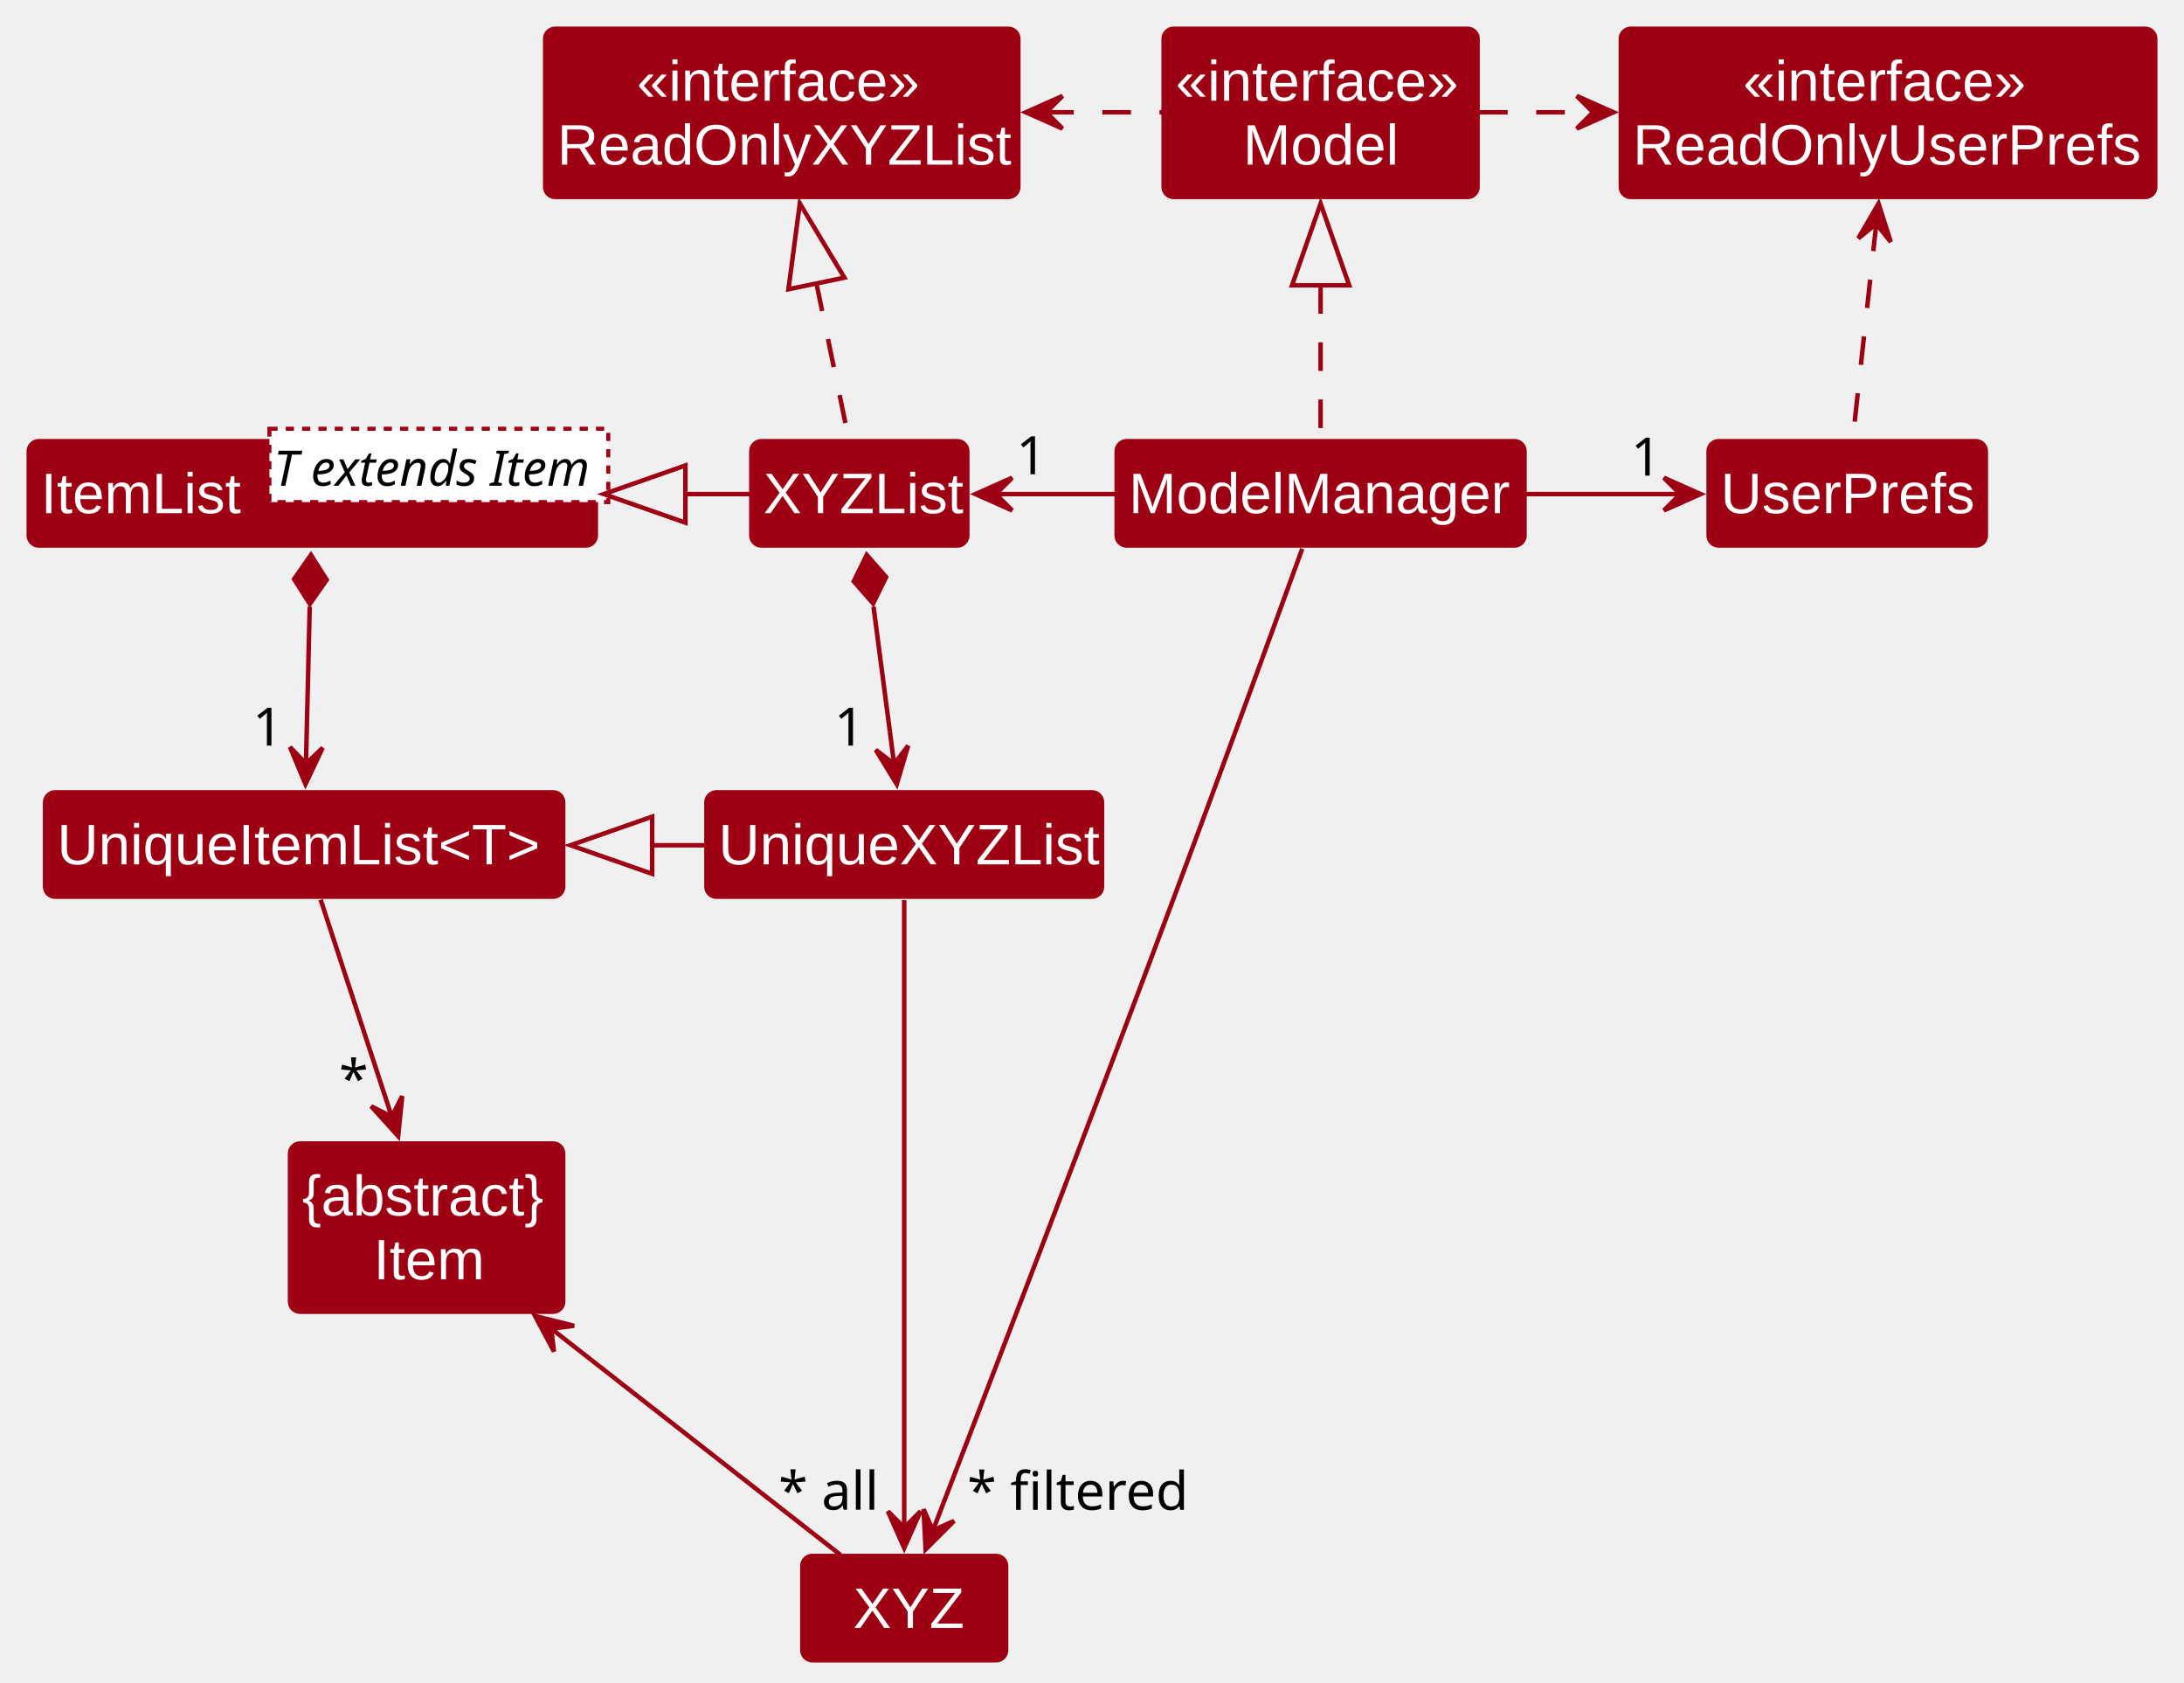
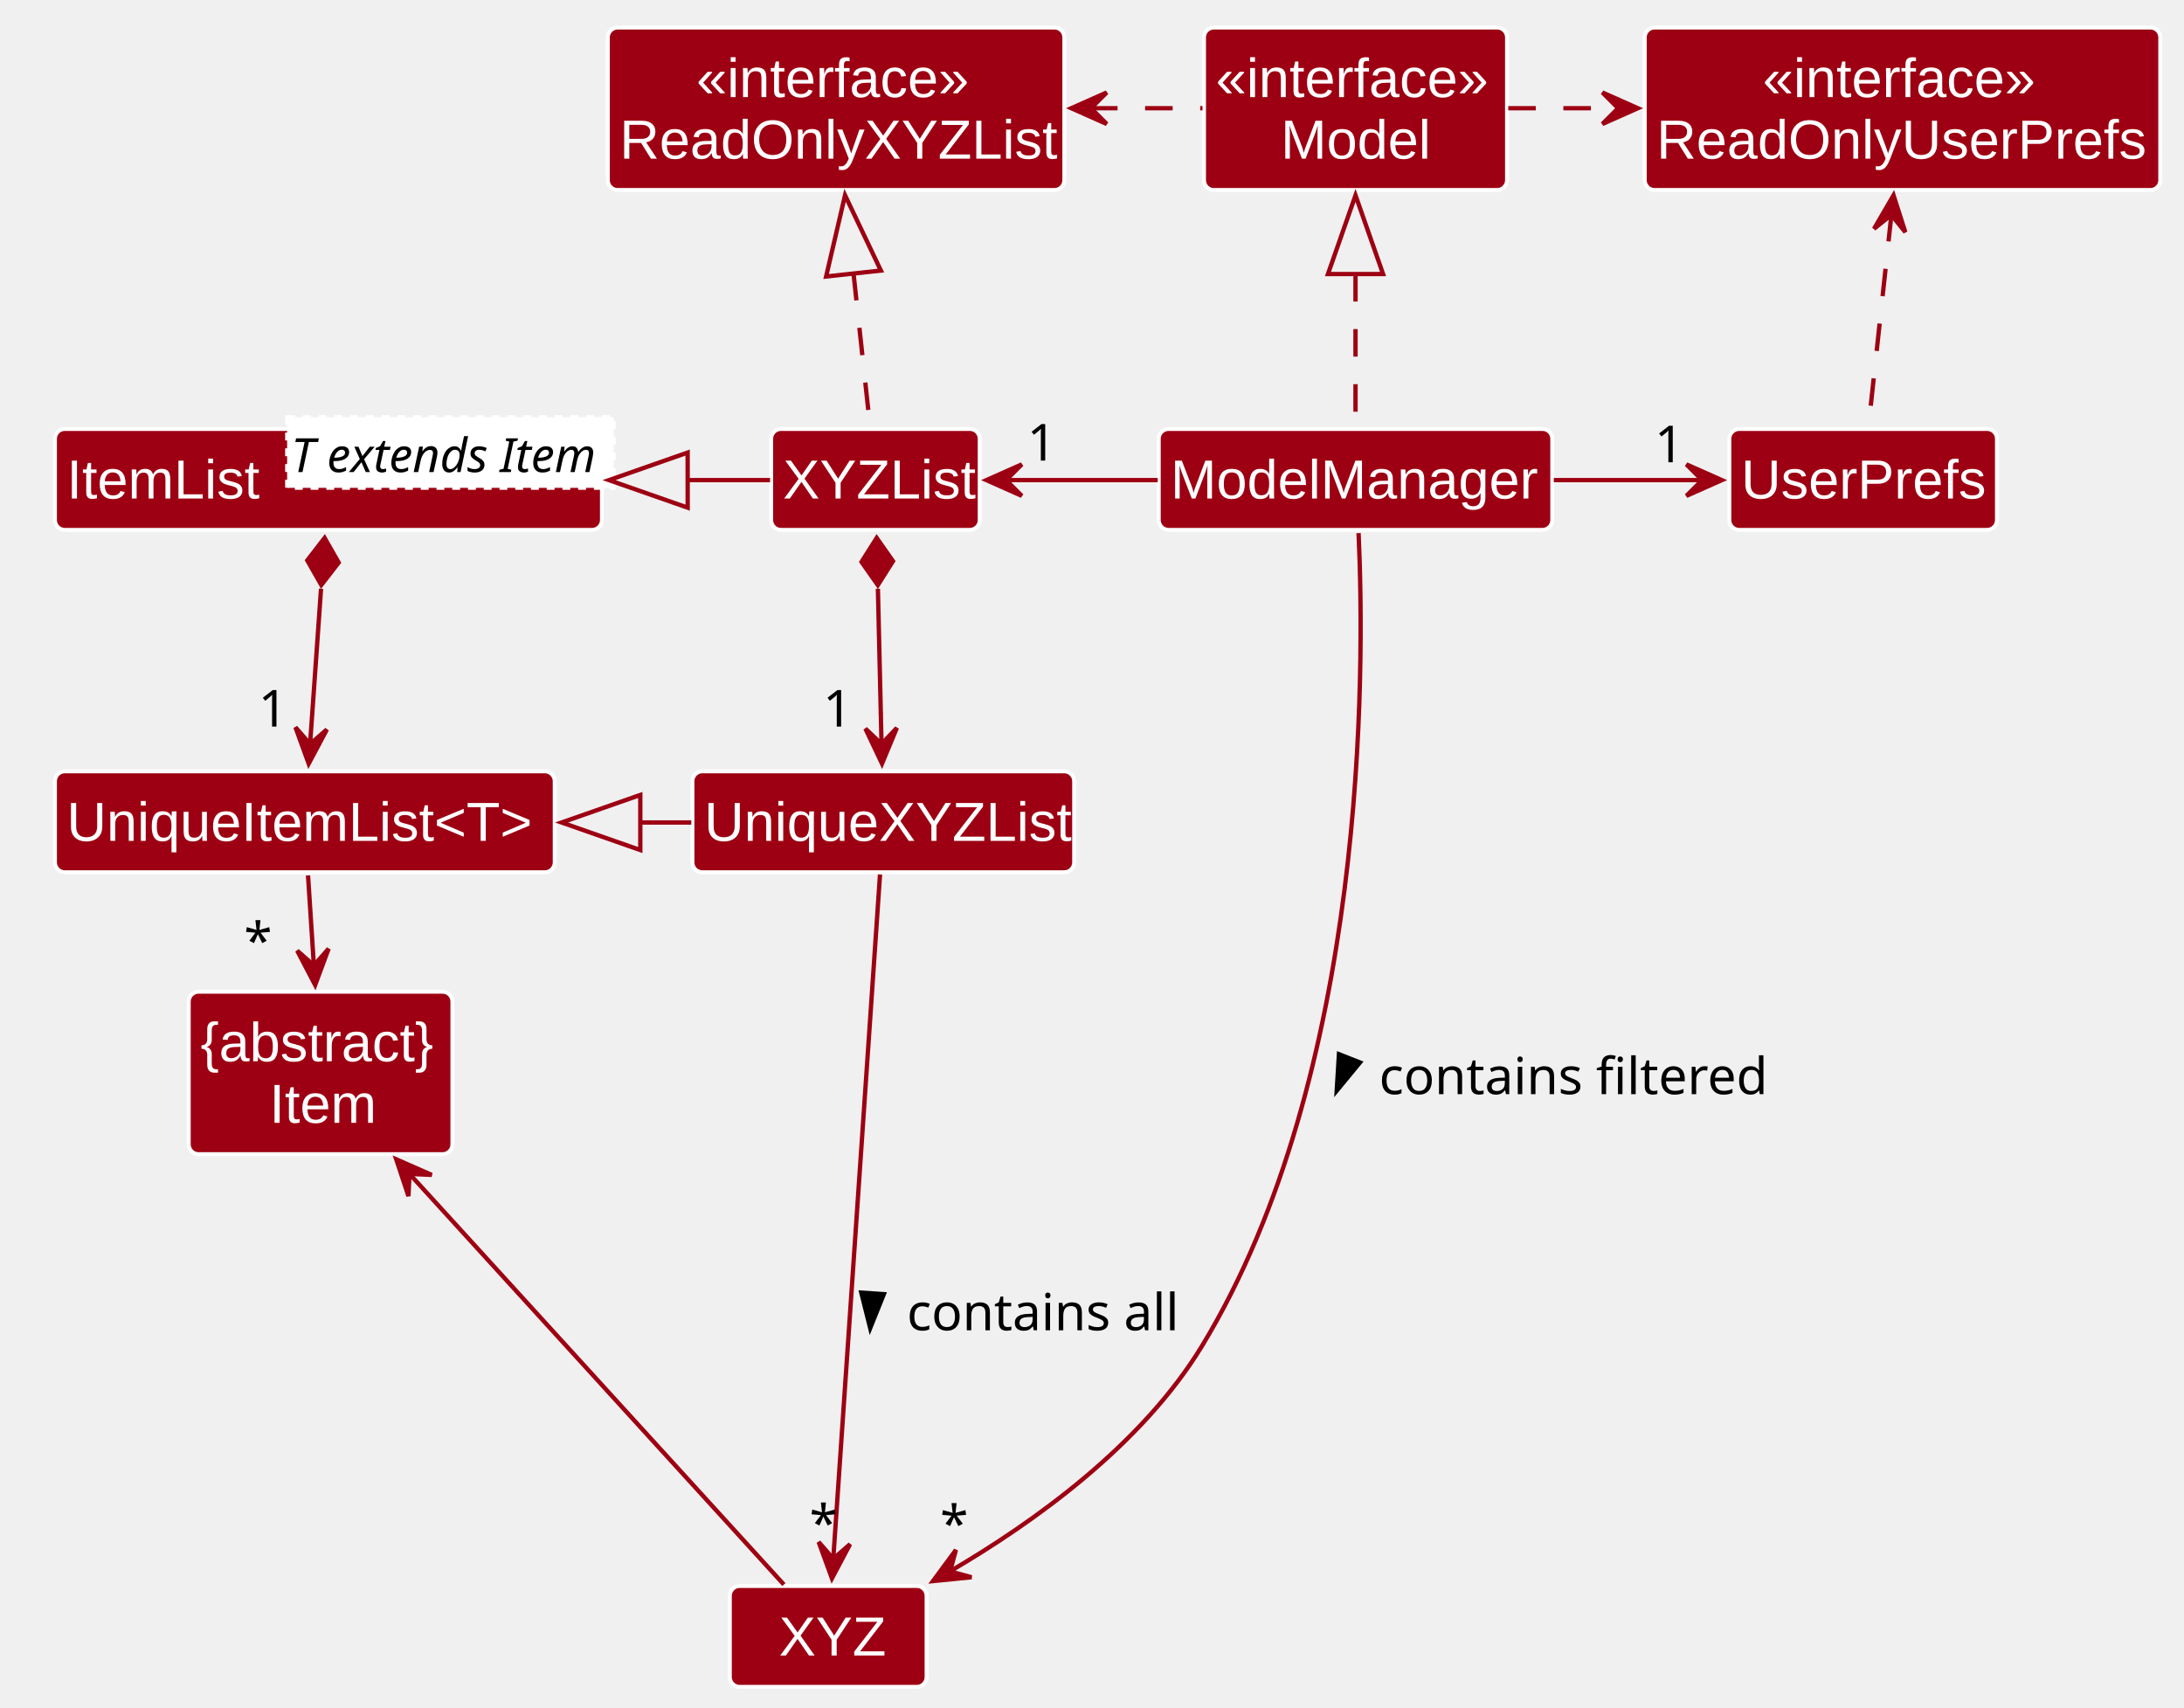
- <svg xmlns="http://www.w3.org/2000/svg" contentStyleType="text/css" height="412px" preserveAspectRatio="none" style="width:535px;height:412px;background:#FFFFFF;" version="1.1" viewBox="0 0 535 412" width="535px" zoomAndPan="magnify">
+ <svg xmlns="http://www.w3.org/2000/svg" contentStyleType="text/css" height="434px" preserveAspectRatio="none" style="width:555px;height:434px;background:#FFFFFF;" version="1.1" viewBox="0 0 555 434" width="555px" zoomAndPan="magnify">
  <defs />
  <g>
    <g id="elem_ReadOnlyXYZList">
-       <rect codeLine="9" fill="#9D0012" height="41.281" id="ReadOnlyXYZList" rx="2.5" ry="2.5" style="stroke:#9D0012;stroke-width:1.0;" width="116" x="133.5" y="7" />
-       <text fill="#FFFFFF" font-family="Arial" font-size="14" lengthAdjust="spacing" textLength="71" x="156" y="24.674">«interface»
+       <rect codeLine="9" fill="#9D0012" height="41.281" id="ReadOnlyXYZList" rx="2.5" ry="2.5" style="stroke:#FFFFFF;stroke-width:1.0;" width="116" x="154.464" y="7" />
+       <text fill="#FFFFFF" font-family="Arial" font-size="14" lengthAdjust="spacing" textLength="71" x="176.964" y="24.674">«interface»
            </text>
-       <text fill="#FFFFFF" font-family="Arial" font-size="14" lengthAdjust="spacing" textLength="110" x="136.5" y="40.315">ReadOnlyXYZList
+       <text fill="#FFFFFF" font-family="Arial" font-size="14" lengthAdjust="spacing" textLength="110" x="157.464" y="40.315">ReadOnlyXYZList
            </text>
    </g>
    <g id="elem_ReadOnlyUserPrefs">
-       <rect codeLine="10" fill="#9D0012" height="41.281" id="ReadOnlyUserPrefs" rx="2.5" ry="2.5" style="stroke:#9D0012;stroke-width:1.0;" width="131" x="397" y="7" />
-       <text fill="#FFFFFF" font-family="Arial" font-size="14" lengthAdjust="spacing" textLength="71" x="427" y="24.674">«interface»
+       <rect codeLine="10" fill="#9D0012" height="41.281" id="ReadOnlyUserPrefs" rx="2.5" ry="2.5" style="stroke:#FFFFFF;stroke-width:1.0;" width="131" x="417.964" y="7" />
+       <text fill="#FFFFFF" font-family="Arial" font-size="14" lengthAdjust="spacing" textLength="71" x="447.964" y="24.674">«interface»
            </text>
-       <text fill="#FFFFFF" font-family="Arial" font-size="14" lengthAdjust="spacing" textLength="125" x="400" y="40.315">ReadOnlyUserPrefs
+       <text fill="#FFFFFF" font-family="Arial" font-size="14" lengthAdjust="spacing" textLength="125" x="420.964" y="40.315">ReadOnlyUserPrefs
            </text>
    </g>
    <g id="elem_Model">
-       <rect codeLine="11" fill="#9D0012" height="41.281" id="Model" rx="2.5" ry="2.5" style="stroke:#9D0012;stroke-width:1.0;" width="77" x="285" y="7" />
-       <text fill="#FFFFFF" font-family="Arial" font-size="14" lengthAdjust="spacing" textLength="71" x="288" y="24.674">«interface»
+       <rect codeLine="11" fill="#9D0012" height="41.281" id="Model" rx="2.5" ry="2.5" style="stroke:#FFFFFF;stroke-width:1.0;" width="77" x="305.964" y="7" />
+       <text fill="#FFFFFF" font-family="Arial" font-size="14" lengthAdjust="spacing" textLength="71" x="308.964" y="24.674">«interface»
            </text>
-       <text fill="#FFFFFF" font-family="Arial" font-size="14" lengthAdjust="spacing" textLength="38" x="304.5" y="40.315">Model
+       <text fill="#FFFFFF" font-family="Arial" font-size="14" lengthAdjust="spacing" textLength="38" x="325.464" y="40.315">Model
            </text>
    </g>
    <g id="elem_XYZList">
-       <rect codeLine="12" fill="#9D0012" height="25.641" id="XYZList" rx="2.5" ry="2.5" style="stroke:#9D0012;stroke-width:1.0;" width="53" x="184" y="108" />
-       <text fill="#FFFFFF" font-family="Arial" font-size="14" lengthAdjust="spacing" textLength="47" x="187" y="125.674">XYZList
+       <rect codeLine="12" fill="#9D0012" height="25.641" id="XYZList" rx="2.5" ry="2.5" style="stroke:#FFFFFF;stroke-width:1.0;" width="53" x="195.964" y="109" />
+       <text fill="#FFFFFF" font-family="Arial" font-size="14" lengthAdjust="spacing" textLength="47" x="198.964" y="126.674">XYZList
            </text>
    </g>
    <g id="elem_ModelManager">
-       <rect codeLine="13" fill="#9D0012" height="25.641" id="ModelManager" rx="2.5" ry="2.5" style="stroke:#9D0012;stroke-width:1.0;" width="100" x="273.5" y="108" />
-       <text fill="#FFFFFF" font-family="Arial" font-size="14" lengthAdjust="spacing" textLength="94" x="276.5" y="125.674">ModelManager
+       <rect codeLine="13" fill="#9D0012" height="25.641" id="ModelManager" rx="2.5" ry="2.5" style="stroke:#FFFFFF;stroke-width:1.0;" width="100" x="294.464" y="109" />
+       <text fill="#FFFFFF" font-family="Arial" font-size="14" lengthAdjust="spacing" textLength="94" x="297.464" y="126.674">ModelManager
            </text>
    </g>
    <g id="elem_UserPrefs">
-       <rect codeLine="14" fill="#9D0012" height="25.641" id="UserPrefs" rx="2.5" ry="2.5" style="stroke:#9D0012;stroke-width:1.0;" width="68" x="418.5" y="108" />
-       <text fill="#FFFFFF" font-family="Arial" font-size="14" lengthAdjust="spacing" textLength="62" x="421.5" y="125.674">UserPrefs
+       <rect codeLine="14" fill="#9D0012" height="25.641" id="UserPrefs" rx="2.5" ry="2.5" style="stroke:#FFFFFF;stroke-width:1.0;" width="68" x="439.464" y="109" />
+       <text fill="#FFFFFF" font-family="Arial" font-size="14" lengthAdjust="spacing" textLength="62" x="442.464" y="126.674">UserPrefs
            </text>
    </g>
    <g id="elem_UniqueXYZList">
-       <rect codeLine="15" fill="#9D0012" height="25.641" id="UniqueXYZList" rx="2.5" ry="2.5" style="stroke:#9D0012;stroke-width:1.0;" width="97" x="173" y="194" />
-       <text fill="#FFFFFF" font-family="Arial" font-size="14" lengthAdjust="spacing" textLength="91" x="176" y="211.674">UniqueXYZList
+       <rect codeLine="15" fill="#9D0012" height="25.641" id="UniqueXYZList" rx="2.5" ry="2.5" style="stroke:#FFFFFF;stroke-width:1.0;" width="97" x="175.964" y="196" />
+       <text fill="#FFFFFF" font-family="Arial" font-size="14" lengthAdjust="spacing" textLength="91" x="178.964" y="213.674">UniqueXYZList
            </text>
    </g>
    <g id="elem_XYZ">
-       <rect codeLine="16" fill="#9D0012" height="25.641" id="XYZ" rx="2.5" ry="2.5" style="stroke:#9D0012;stroke-width:1.0;" width="50" x="196.5" y="381" />
-       <text fill="#FFFFFF" font-family="Arial" font-size="14" lengthAdjust="spacing" textLength="25" x="209" y="398.674">XYZ
+       <rect codeLine="16" fill="#9D0012" height="25.641" id="XYZ" rx="2.5" ry="2.5" style="stroke:#FFFFFF;stroke-width:1.0;" width="50" x="185.464" y="403" />
+       <text fill="#FFFFFF" font-family="Arial" font-size="14" lengthAdjust="spacing" textLength="25" x="197.964" y="420.674">XYZ
            </text>
    </g>
    <g id="elem_Item">
-       <rect codeLine="17" fill="#9D0012" height="41.281" id="Item" rx="2.5" ry="2.5" style="stroke:#9D0012;stroke-width:1.0;" width="67" x="71" y="280" />
-       <text fill="#FFFFFF" font-family="Arial" font-size="14" lengthAdjust="spacing" textLength="61" x="74" y="297.674">{abstract}
+       <rect codeLine="17" fill="#9D0012" height="41.281" id="Item" rx="2.5" ry="2.5" style="stroke:#FFFFFF;stroke-width:1.0;" width="67" x="47.964" y="252" />
+       <text fill="#FFFFFF" font-family="Arial" font-size="14" lengthAdjust="spacing" textLength="61" x="50.964" y="269.674">{abstract}
            </text>
-       <text fill="#FFFFFF" font-family="Arial" font-size="14" lengthAdjust="spacing" textLength="26" x="91.5" y="313.315">Item
+       <text fill="#FFFFFF" font-family="Arial" font-size="14" lengthAdjust="spacing" textLength="26" x="68.464" y="285.315">Item
            </text>
    </g>
    <g id="elem_ItemList">
-       <rect codeLine="18" fill="#9D0012" height="25.641" id="ItemList" rx="2.5" ry="2.5" style="stroke:#9D0012;stroke-width:1.0;" width="139" x="7" y="108" />
-       <text fill="#FFFFFF" font-family="Arial" font-size="14" lengthAdjust="spacing" textLength="48" x="10" y="125.674">ItemList
+       <rect codeLine="18" fill="#9D0012" height="25.641" id="ItemList" rx="2.5" ry="2.5" style="stroke:#FFFFFF;stroke-width:1.0;" width="139" x="13.964" y="109" />
+       <text fill="#FFFFFF" font-family="Arial" font-size="14" lengthAdjust="spacing" textLength="48" x="16.964" y="126.674">ItemList
            </text>
-       <rect fill="#FFFFFF" height="17.961" style="stroke:#9D0012;stroke-width:1.0;stroke-dasharray:2.0,2.0;" width="83" x="66" y="105" />
-       <text fill="#000000" font-family="sans-serif" font-size="12" font-style="italic" lengthAdjust="spacing" textLength="81" x="67" y="118.949">T extends Item
+       <rect fill="#FFFFFF" height="17.961" style="stroke:#FFFFFF;stroke-width:1.0;stroke-dasharray:2.0,2.0;" width="83" x="72.964" y="106" />
+       <text fill="#000000" font-family="sans-serif" font-size="12" font-style="italic" lengthAdjust="spacing" textLength="81" x="73.964" y="119.949">T extends Item
            </text>
    </g>
    <g id="elem_UniqueItemList">
-       <rect codeLine="19" fill="#9D0012" height="25.641" id="UniqueItemList" rx="2.5" ry="2.5" style="stroke:#9D0012;stroke-width:1.0;" width="127" x="11" y="194" />
-       <text fill="#FFFFFF" font-family="Arial" font-size="14" lengthAdjust="spacing" textLength="117" x="14" y="211.674">UniqueItemList&lt;T&gt;
+       <rect codeLine="19" fill="#9D0012" height="25.641" id="UniqueItemList" rx="2.5" ry="2.5" style="stroke:#FFFFFF;stroke-width:1.0;" width="127" x="13.964" y="196" />
+       <text fill="#FFFFFF" font-family="Arial" font-size="14" lengthAdjust="spacing" textLength="117" x="16.964" y="213.674">UniqueItemList&lt;T&gt;
            </text>
    </g>
    <g id="link_Model_ModelManager">
-       <path codeLine="21" d="M323.5,69.83 C323.5,83.63 323.5,97.96 323.5,107.76 " fill="none" id="Model-backto-ModelManager" style="stroke:#9D0012;stroke-width:1.1;stroke-dasharray:7.0,7.0;" />
-       <polygon fill="none" points="316.5,69.87,323.5,49.87,330.5,69.87,316.5,69.87" style="stroke:#9D0012;stroke-width:1.1;" />
+       <path codeLine="21" d="M344.464,69.62 C344.464,83.71 344.464,98.44 344.464,108.5 " fill="none" id="Model-backto-ModelManager" style="stroke:#9D0012;stroke-width:1.1;stroke-dasharray:7.0,7.0;" />
+       <polygon fill="none" points="337.464,69.63,344.464,49.63,351.464,69.63,337.464,69.63" style="stroke:#9D0012;stroke-width:1.1;" />
    </g>
    <g id="link_Model_ReadOnlyUserPrefs">
-       <path codeLine="22" d="M362.32,27.5 C371.65,27.5 380.98,27.5 390.3,27.5 " fill="none" id="Model-to-ReadOnlyUserPrefs" style="stroke:#9D0012;stroke-width:1.1;stroke-dasharray:7.0,7.0;" />
-       <polygon fill="#9D0012" points="395.24,27.5,386.24,23.5,390.24,27.5,386.24,31.5,395.24,27.5" style="stroke:#9D0012;stroke-width:1.1;" />
+       <path codeLine="22" d="M383.284,27.5 C392.614,27.5 401.944,27.5 411.264,27.5 " fill="none" id="Model-to-ReadOnlyUserPrefs" style="stroke:#9D0012;stroke-width:1.1;stroke-dasharray:7.0,7.0;" />
+       <polygon fill="#9D0012" points="416.204,27.5,407.204,23.5,411.204,27.5,407.204,31.5,416.204,27.5" style="stroke:#9D0012;stroke-width:1.1;" />
    </g>
    <g id="link_ReadOnlyXYZList_Model">
-       <path codeLine="23" d="M256.03,27.5 C265.56,27.5 275.09,27.5 284.62,27.5 " fill="none" id="ReadOnlyXYZList-backto-Model" style="stroke:#9D0012;stroke-width:1.1;stroke-dasharray:7.0,7.0;" />
-       <polygon fill="#9D0012" points="251.28,27.5,260.28,31.5,256.28,27.5,260.28,23.5,251.28,27.5" style="stroke:#9D0012;stroke-width:1.1;" />
+       <path codeLine="23" d="M276.994,27.5 C286.524,27.5 296.054,27.5 305.584,27.5 " fill="none" id="ReadOnlyXYZList-backto-Model" style="stroke:#9D0012;stroke-width:1.1;stroke-dasharray:7.0,7.0;" />
+       <polygon fill="#9D0012" points="272.244,27.5,281.244,31.5,277.244,27.5,281.244,23.5,272.244,27.5" style="stroke:#9D0012;stroke-width:1.1;" />
    </g>
    <g id="link_XYZList_ModelManager">
-       <path codeLine="24" d="M243.83,121 C253.58,121 263.32,121 273.07,121 " fill="none" id="XYZList-backto-ModelManager" style="stroke:#9D0012;stroke-width:1.1;" />
-       <polygon fill="#9D0012" points="238.94,121,247.94,125,243.94,121,247.94,117,238.94,121" style="stroke:#9D0012;stroke-width:1.1;" />
-       <text fill="#000000" font-family="sans-serif" font-size="13" lengthAdjust="spacing" textLength="7" x="248.929" y="116.138">1
+       <path codeLine="24" d="M255.484,122 C268.394,122 281.294,122 294.204,122 " fill="none" id="XYZList-backto-ModelManager" style="stroke:#9D0012;stroke-width:1.1;" />
+       <polygon fill="#9D0012" points="250.664,122,259.664,126,255.664,122,259.664,118,250.664,122" style="stroke:#9D0012;stroke-width:1.1;" />
+       <text fill="#000000" font-family="sans-serif" font-size="13" lengthAdjust="spacing" textLength="7" x="261" y="117.036">1
            </text>
    </g>
    <g id="link_ModelManager_UserPrefs">
-       <path codeLine="25" d="M373.89,121 C386.56,121 399.22,121 411.89,121 " fill="none" id="ModelManager-to-UserPrefs" style="stroke:#9D0012;stroke-width:1.1;" />
-       <polygon fill="#9D0012" points="416.59,121,407.59,117,411.59,121,407.59,125,416.59,121" style="stroke:#9D0012;stroke-width:1.1;" />
-       <text fill="#000000" font-family="sans-serif" font-size="13" lengthAdjust="spacing" textLength="7" x="399.506" y="116.47">1
+       <path codeLine="25" d="M394.854,122 C407.524,122 420.184,122 432.854,122 " fill="none" id="ModelManager-to-UserPrefs" style="stroke:#9D0012;stroke-width:1.1;" />
+       <polygon fill="#9D0012" points="437.554,122,428.554,118,432.554,122,428.554,126,437.554,122" style="stroke:#9D0012;stroke-width:1.1;" />
+       <text fill="#000000" font-family="sans-serif" font-size="13" lengthAdjust="spacing" textLength="7" x="420.47" y="117.47">1
            </text>
    </g>
    <g id="link_ReadOnlyUserPrefs_UserPrefs">
-       <path codeLine="26" d="M459.65,54.55 C457.74,72.02 455.32,94.22 453.84,107.76 " fill="none" id="ReadOnlyUserPrefs-backto-UserPrefs" style="stroke:#9D0012;stroke-width:1.1;stroke-dasharray:7.0,7.0;" />
-       <polygon fill="#9D0012" points="460.17,49.86,455.217,58.373,459.627,54.831,463.169,59.241,460.17,49.86" style="stroke:#9D0012;stroke-width:1.1;" />
+       <path codeLine="26" d="M480.664,54.38 C478.754,72.05 476.304,94.69 474.814,108.5 " fill="none" id="ReadOnlyUserPrefs-backto-UserPrefs" style="stroke:#9D0012;stroke-width:1.1;stroke-dasharray:7.0,7.0;" />
+       <polygon fill="#9D0012" points="481.184,49.62,476.23,58.133,480.641,54.59,484.183,59.001,481.184,49.62" style="stroke:#9D0012;stroke-width:1.1;" />
    </g>
    <g id="link_ReadOnlyXYZList_XYZList">
-       <path codeLine="28" d="M199.98,69.33 C202.88,83.28 205.9,97.85 207.96,107.76 " fill="none" id="ReadOnlyXYZList-backto-XYZList" style="stroke:#9D0012;stroke-width:1.1;stroke-dasharray:7.0,7.0;" />
-       <polygon fill="none" points="193.14,70.84,195.93,49.84,206.85,68,193.14,70.84" style="stroke:#9D0012;stroke-width:1.1;" />
+       <path codeLine="28" d="M216.884,69.37 C218.414,83.53 220.014,98.38 221.114,108.5 " fill="none" id="ReadOnlyXYZList-backto-XYZList" style="stroke:#9D0012;stroke-width:1.1;stroke-dasharray:7.0,7.0;" />
+       <polygon fill="none" points="209.934,70.26,214.744,49.62,223.854,68.75,209.934,70.26" style="stroke:#9D0012;stroke-width:1.1;" />
    </g>
    <g id="link_XYZList_UniqueXYZList">
-       <path codeLine="29" d="M213.98,148.58 C215.26,158.34 216.71,169.39 217.99,179.17 " fill="none" id="XYZList-UniqueXYZList" style="stroke:#9D0012;stroke-width:1.1;" />
-       <polygon fill="#9D0012" points="212.32,135.9,209.139,142.372,213.889,147.797,217.07,141.325,212.32,135.9" style="stroke:#9D0012;stroke-width:1.1;" />
-       <polygon fill="#9D0012" points="219.67,192.05,222.47,182.608,219.022,187.092,214.538,183.644,219.67,192.05" style="stroke:#9D0012;stroke-width:1.1;" />
-       <line style="stroke:#9D0012;stroke-width:1.1;" x1="219.022" x2="217.985" y1="187.092" y2="179.16" />
-       <text fill="#000000" font-family="sans-serif" font-size="13" lengthAdjust="spacing" textLength="7" x="204.341" y="182.604">1
+       <path codeLine="29" d="M223.094,149.6 C223.324,159.68 223.594,171.15 223.834,181.24 " fill="none" id="XYZList-UniqueXYZList" style="stroke:#9D0012;stroke-width:1.1;" />
+       <polygon fill="#9D0012" points="222.784,136.69,218.93,142.785,223.074,148.686,226.928,142.592,222.784,136.69" style="stroke:#9D0012;stroke-width:1.1;" />
+       <polygon fill="#9D0012" points="224.134,194.05,227.915,184.956,224.013,189.052,219.917,185.149,224.134,194.05" style="stroke:#9D0012;stroke-width:1.1;" />
+       <line style="stroke:#9D0012;stroke-width:1.1;" x1="224.013" x2="223.829" y1="189.052" y2="181.06" />
+       <text fill="#000000" font-family="sans-serif" font-size="13" lengthAdjust="spacing" textLength="7" x="209.139" y="184.631">1
            </text>
    </g>
    <g id="link_UniqueXYZList_XYZ">
-       <path codeLine="30" d="M221.5,220.43 C221.5,252.15 221.5,336.31 221.5,374.13 " fill="none" id="UniqueXYZList-to-XYZ" style="stroke:#9D0012;stroke-width:1.1;" />
-       <polygon fill="#9D0012" points="221.5,379.11,225.5,370.11,221.5,374.11,217.5,370.11,221.5,379.11" style="stroke:#9D0012;stroke-width:1.1;" />
-       <text fill="#000000" font-family="sans-serif" font-size="13" lengthAdjust="spacing" textLength="22" x="190.706" y="369.714">* all
+       <path codeLine="30" d="M223.634,222.21 C221.274,256.67 214.574,354.84 211.744,396.23 " fill="none" id="UniqueXYZList-to-XYZ" style="stroke:#9D0012;stroke-width:1.1;" />
+       <polygon fill="#9D0012" points="211.414,401.08,216.022,392.376,211.757,396.092,208.041,391.827,211.414,401.08" style="stroke:#9D0012;stroke-width:1.1;" />
+       <polygon fill="#000000" points="221.123,337.634,224.672,328.81,218.807,328.409,221.123,337.634" style="stroke:#000000;stroke-width:1.0;" />
+       <text fill="#000000" font-family="sans-serif" font-size="13" lengthAdjust="spacing" textLength="66" x="230.464" y="338.028">contains all
+             </text>
+       <text fill="#000000" font-family="sans-serif" font-size="13" lengthAdjust="spacing" textLength="5" x="205.705" y="391.673">*
            </text>
    </g>
    <g id="link_ModelManager_XYZ">
-       <path codeLine="32" d="M319,134.39 C312.24,153.01 299,189.28 287.5,220 C266.26,276.73 240.53,343.68 228.43,375.06 " fill="none" id="ModelManager-to-XYZ" style="stroke:#9D0012;stroke-width:1.1;" />
-       <polygon fill="#9D0012" points="226.74,379.44,233.708,372.48,228.538,374.774,226.244,369.604,226.74,379.44" style="stroke:#9D0012;stroke-width:1.1;" />
-       <text fill="#000000" font-family="sans-serif" font-size="13" lengthAdjust="spacing" textLength="47" x="236.937" y="369.748">* filtered
+       <path codeLine="32" d="M345.244,135.46 C346.844,170.7 347.374,273.02 305.464,342 C290.194,367.13 262.824,386.77 241.364,399.31 " fill="none" id="ModelManager-to-XYZ" style="stroke:#9D0012;stroke-width:1.1;" />
+       <polygon fill="#9D0012" points="237.084,401.76,246.884,400.785,241.429,399.287,242.927,393.832,237.084,401.76" style="stroke:#9D0012;stroke-width:1.1;" />
+       <polygon fill="#000000" points="339.632,277.298,345.68,269.958,340.211,267.805,339.632,277.298" style="stroke:#000000;stroke-width:1.0;" />
+       <text fill="#000000" font-family="sans-serif" font-size="13" lengthAdjust="spacing" textLength="91" x="350.464" y="278.028">contains filtered
+             </text>
+       <text fill="#000000" font-family="sans-serif" font-size="13" lengthAdjust="spacing" textLength="5" x="238.9" y="391.82">*
            </text>
    </g>
    <g id="link_ItemList_UniqueItemList">
-       <path codeLine="34" d="M75.87,148.58 C75.63,158.34 75.37,169.39 75.14,179.17 " fill="none" id="ItemList-UniqueItemList" style="stroke:#9D0012;stroke-width:1.1;" />
-       <polygon fill="#9D0012" points="76.17,135.91,72.033,141.816,75.893,147.907,80.031,142.001,76.17,135.91" style="stroke:#9D0012;stroke-width:1.1;" />
-       <polygon fill="#9D0012" points="74.83,192.04,79.037,183.135,74.945,187.041,71.039,182.95,74.83,192.04" style="stroke:#9D0012;stroke-width:1.1;" />
-       <line style="stroke:#9D0012;stroke-width:1.1;" x1="74.945" x2="75.14" y1="187.041" y2="179.045" />
-       <text fill="#000000" font-family="sans-serif" font-size="13" lengthAdjust="spacing" textLength="7" x="61.883" y="182.604">1
+       <path codeLine="34" d="M81.584,149.6 C80.874,159.68 80.064,171.15 79.354,181.24 " fill="none" id="ItemList-UniqueItemList" style="stroke:#9D0012;stroke-width:1.1;" />
+       <polygon fill="#9D0012" points="82.494,136.69,78.082,142.394,81.65,148.66,86.062,142.956,82.494,136.69" style="stroke:#9D0012;stroke-width:1.1;" />
+       <polygon fill="#9D0012" points="78.444,194.06,83.067,185.363,78.795,189.072,75.086,184.801,78.444,194.06" style="stroke:#9D0012;stroke-width:1.1;" />
+       <line style="stroke:#9D0012;stroke-width:1.1;" x1="78.795" x2="79.364" y1="189.072" y2="181.09" />
+       <text fill="#000000" font-family="sans-serif" font-size="13" lengthAdjust="spacing" textLength="7" x="65.64" y="184.631">1
            </text>
    </g>
    <g id="link_UniqueItemList_Item">
-       <path codeLine="35" d="M78.55,220.34 C82.99,233.89 90.26,256.05 95.97,273.48 " fill="none" id="UniqueItemList-to-Item" style="stroke:#9D0012;stroke-width:1.1;" />
-       <polygon fill="#9D0012" points="97.53,278.23,98.523,268.431,95.97,273.479,90.922,270.927,97.53,278.23" style="stroke:#9D0012;stroke-width:1.1;" />
-       <text fill="#000000" font-family="sans-serif" font-size="13" lengthAdjust="spacing" textLength="5" x="83.056" y="268.817">*
+       <path codeLine="35" d="M78.274,222.45 C78.714,229.16 79.264,237.7 79.794,245.77 " fill="none" id="UniqueItemList-to-Item" style="stroke:#9D0012;stroke-width:1.1;" />
+       <polygon fill="#9D0012" points="80.084,250.3,83.51,241.066,79.769,245.31,75.525,241.57,80.084,250.3" style="stroke:#9D0012;stroke-width:1.1;" />
+       <text fill="#000000" font-family="sans-serif" font-size="13" lengthAdjust="spacing" textLength="5" x="62" y="243.686">*
            </text>
    </g>
    <g id="link_UniqueItemList_UniqueXYZList">
-       <path codeLine="37" d="M159.52,207 C163.92,207 168.31,207 172.71,207 " fill="none" id="UniqueItemList-backto-UniqueXYZList" style="stroke:#9D0012;stroke-width:1.1;" />
-       <polygon fill="none" points="159.75,214,139.75,207,159.75,200,159.75,214" style="stroke:#9D0012;stroke-width:1.1;" />
+       <path codeLine="37" d="M162.484,209 C166.884,209 171.274,209 175.674,209 " fill="none" id="UniqueItemList-backto-UniqueXYZList" style="stroke:#9D0012;stroke-width:1.1;" />
+       <polygon fill="none" points="162.714,216,142.714,209,162.714,202,162.714,216" style="stroke:#9D0012;stroke-width:1.1;" />
    </g>
    <g id="link_ItemList_XYZList">
-       <path codeLine="38" d="M167.66,121 C173.01,121 178.35,121 183.7,121 " fill="none" id="ItemList-backto-XYZList" style="stroke:#9D0012;stroke-width:1.1;" />
-       <polygon fill="none" points="167.89,128,147.89,121,167.89,114,167.89,128" style="stroke:#9D0012;stroke-width:1.1;" />
+       <path codeLine="38" d="M174.464,122 C181.544,122 188.614,122 195.694,122 " fill="none" id="ItemList-backto-XYZList" style="stroke:#9D0012;stroke-width:1.1;" />
+       <polygon fill="none" points="174.754,129,154.754,122,174.744,115,174.754,129" style="stroke:#9D0012;stroke-width:1.1;" />
    </g>
    <g id="link_Item_XYZ">
-       <path codeLine="39" d="M134.91,325.28 C157.64,343.05 187.78,366.63 205.85,380.76 " fill="none" id="Item-backto-XYZ" style="stroke:#9D0012;stroke-width:1.1;" />
-       <polygon fill="#9D0012" points="131.08,322.29,135.702,330.987,135.018,325.372,140.633,324.687,131.08,322.29" style="stroke:#9D0012;stroke-width:1.1;" />
+       <path codeLine="39" d="M103.974,298.19 C131.774,328.69 177.994,379.39 199.204,402.65 " fill="none" id="Item-backto-XYZ" style="stroke:#9D0012;stroke-width:1.1;" />
+       <polygon fill="#9D0012" points="100.694,294.59,103.799,303.937,104.061,298.286,109.712,298.548,100.694,294.59" style="stroke:#9D0012;stroke-width:1.1;" />
    </g>
  </g>
</svg>
